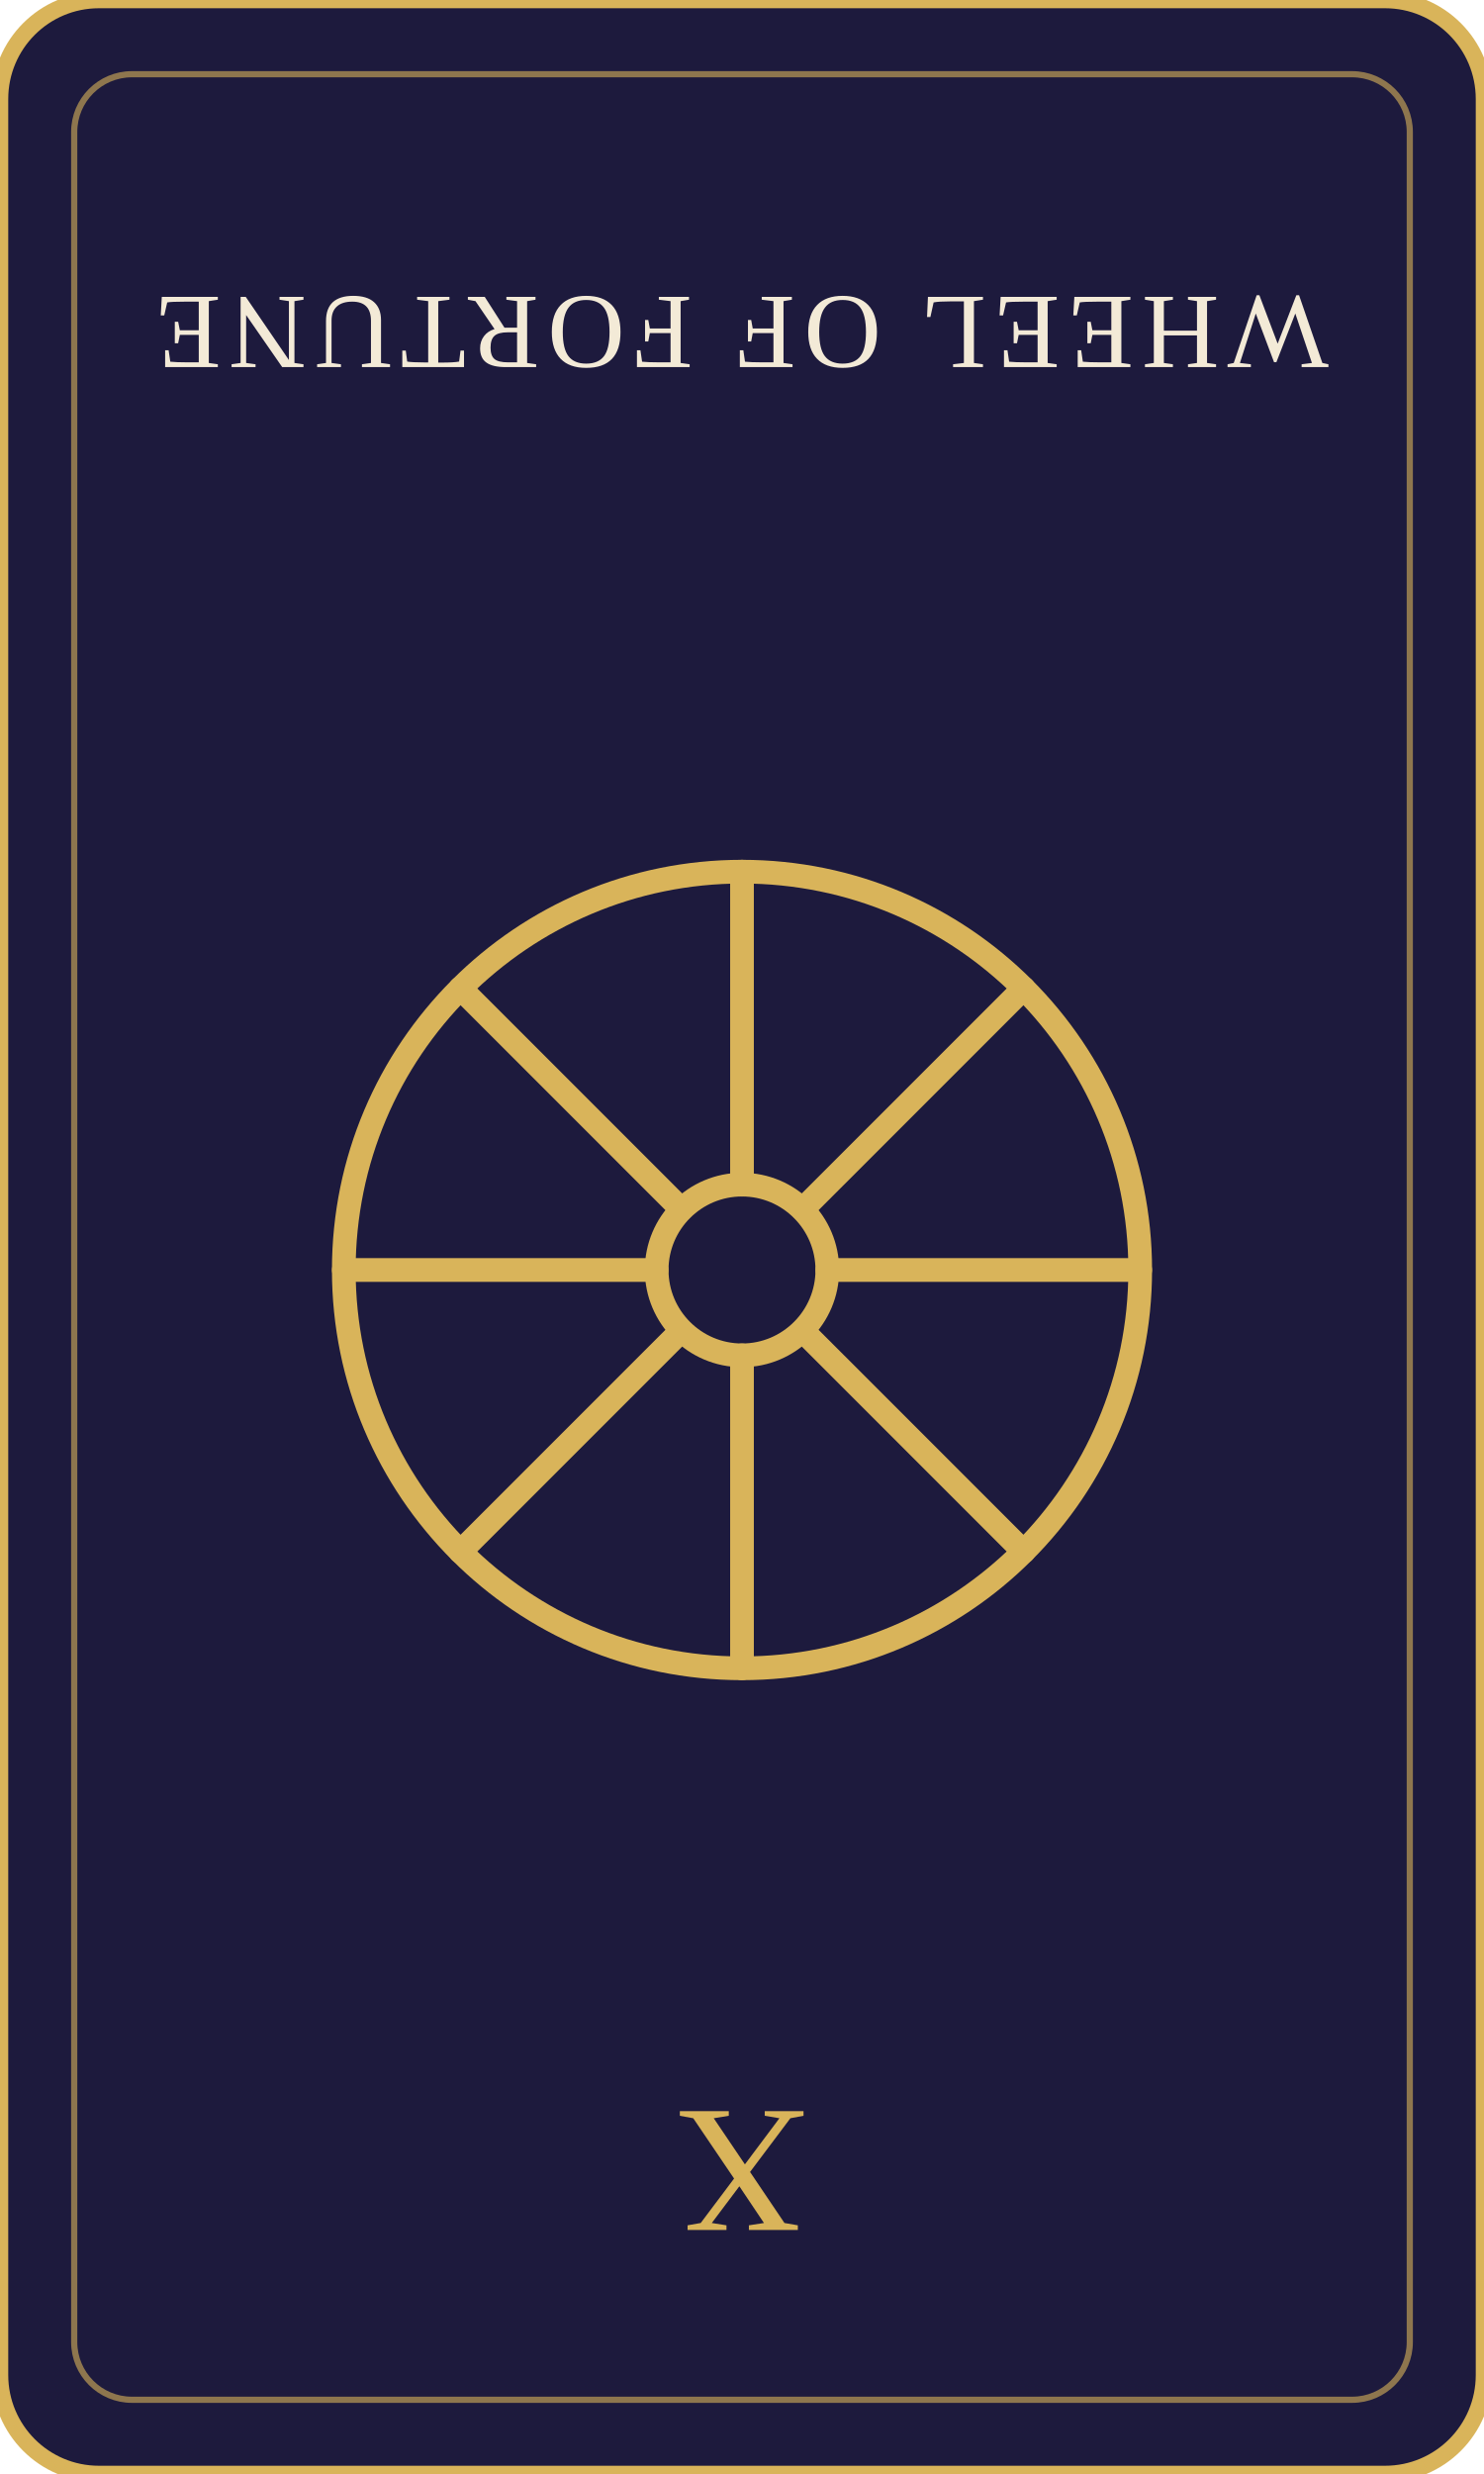
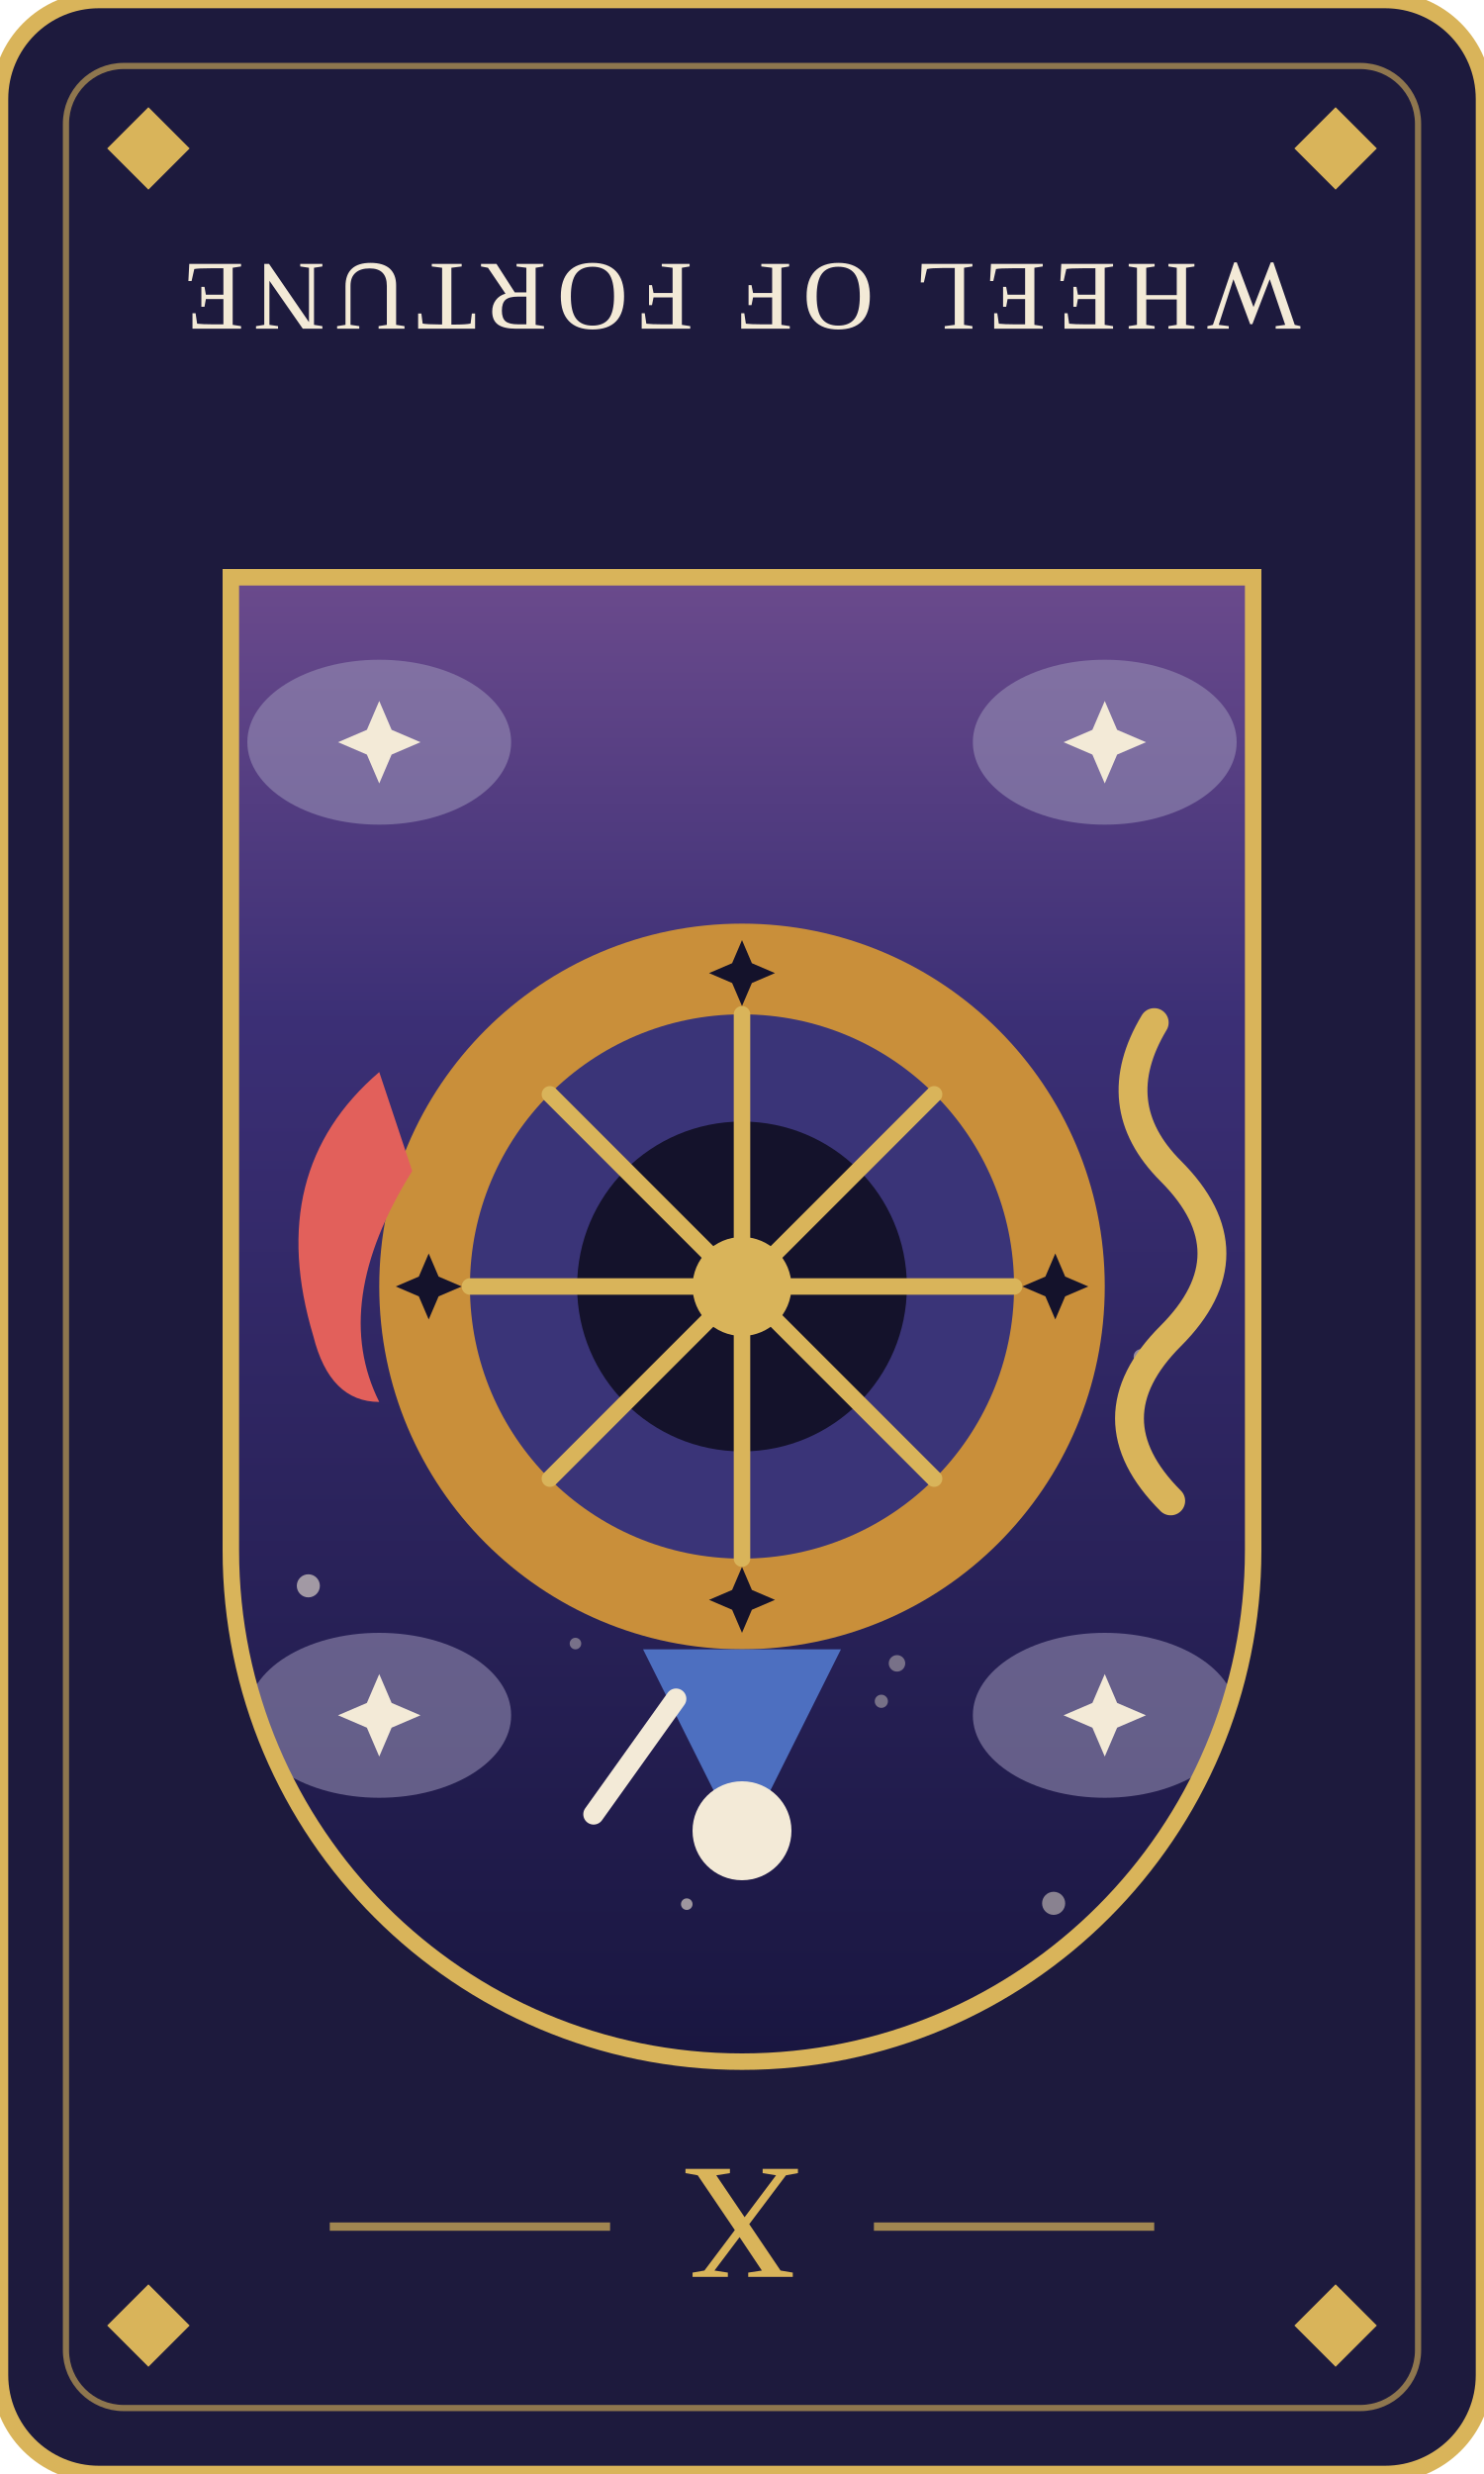
<svg xmlns="http://www.w3.org/2000/svg" width="180" height="300" viewBox="0 0 180 300">
  <g transform="rotate(180 90 150)">
+     <defs>
+       <linearGradient id="ds-sky" x1="0" y1="0" x2="0" y2="1">
+         <stop offset="0" stop-color="#191640" />
+         <stop offset="0.7" stop-color="#3b2f75" />
+         <stop offset="1" stop-color="#6a4a8c" />
+       </linearGradient>
+       <clipPath id="ds-arch">
+         <path d="M-62 78V-40A62 62 0 0 1 62 -40V78Z" />
+       </clipPath>
+     </defs>
    <rect width="180" height="300" rx="12" fill="#1d1a3d" stroke="#d9b45a" stroke-width="2" />
-     <rect x="9" y="9" width="162" height="282" rx="7" fill="none" stroke="#d9b45a" stroke-width="0.75" opacity="0.6" />
-     <text x="90" y="44" font-family="Georgia, 'Times New Roman', serif" font-size="22" font-weight="normal" fill="#d9b45a" text-anchor="middle" letter-spacing="2" opacity="1">X</text>
-     <g transform="translate(90 146) scale(1.15)" fill="none" stroke="#d9b45a" color="#d9b45a" stroke-width="2.5" stroke-linejoin="round" stroke-linecap="round">
-       <circle r="42" />
-       <circle r="9" />
-       <path d="M9 0L42 0M6.4 6.4L29.7 29.7M0 9L0 42M-6.4 6.4L-29.7 29.7M-9 0L-42 0M-6.4 -6.4L-29.7 -29.7M0 -9L0 -42M6.4 -6.4L29.7 -29.7" />
+     <rect x="8" y="8" width="164" height="284" rx="7" fill="none" stroke="#d9b45a" stroke-width="0.75" opacity="0.6" />
+     <path d="M18 13L23 18L18 23L13 18Z" fill="#d9b45a" />
+     <path d="M162 13L167 18L162 23L157 18Z" fill="#d9b45a" />
+     <path d="M18 277L23 282L18 287L13 282Z" fill="#d9b45a" />
+     <path d="M162 277L167 282L162 287L157 282Z" fill="#d9b45a" />
+     <path d="M40 30H74M106 30H140" stroke="#d9b45a" stroke-width="1" opacity="0.7" />
+     <text x="90" y="37" font-family="Georgia, 'Times New Roman', serif" font-size="20" font-weight="normal" fill="#d9b45a" text-anchor="middle" letter-spacing="2" opacity="1">X</text>
+     <g transform="translate(90 152)">
+       <path d="M-62 78V-40A62 62 0 0 1 62 -40V78Z" fill="url(#ds-sky)" />
+       <g clip-path="url(#ds-arch)">
+         <circle cx="17.6" cy="-0.8" r="1.2" fill="#f3ead7" opacity="0.5" />
+         <circle cx="-16.9" cy="-58.3" r="0.8" fill="#f3ead7" opacity="0.4" />
+         <circle cx="20.2" cy="-51.3" r="0.7" fill="#f3ead7" opacity="0.4" />
+         <circle cx="-2.2" cy="-58" r="0.8" fill="#f3ead7" opacity="0.3" />
+         <circle cx="52.8" cy="-2.1" r="0.8" fill="#f3ead7" opacity="0.4" />
+         <circle cx="6.7" cy="-82.9" r="0.7" fill="#f3ead7" opacity="0.6" />
+         <circle cx="54.5" cy="-90.5" r="1.3" fill="#f3ead7" opacity="0.7" />
+         <circle cx="-48.4" cy="-16.5" r="0.9" fill="#f3ead7" opacity="0.5" />
+         <circle cx="-18.8" cy="-53.7" r="1" fill="#f3ead7" opacity="0.4" />
+         <circle cx="18.6" cy="-22.4" r="0.7" fill="#f3ead7" opacity="0.6" />
+         <circle cx="52.6" cy="-44.3" r="1.4" fill="#f3ead7" opacity="0.6" />
+         <circle cx="-19.4" cy="-39.9" r="1.1" fill="#f3ead7" opacity="0.7" />
+         <circle cx="51.5" cy="-6.4" r="1.4" fill="#f3ead7" opacity="0.3" />
+         <circle cx="-37.8" cy="-82.8" r="1.4" fill="#f3ead7" opacity="0.5" />
+         <ellipse cx="-44" cy="-60" rx="16" ry="10" fill="#9a93b8" opacity="0.55" />
+         <polygon points="-44,-65 -42.5,-61.5 -39,-60 -42.5,-58.5 -44,-55 -45.5,-58.5 -49,-60 -45.5,-61.5" fill="#f3ead7" />
+         <ellipse cx="44" cy="-60" rx="16" ry="10" fill="#9a93b8" opacity="0.55" />
+         <polygon points="44,-65 45.5,-61.5 49,-60 45.5,-58.5 44,-55 42.5,-58.5 39,-60 42.5,-61.5" fill="#f3ead7" />
+         <ellipse cx="-44" cy="58" rx="16" ry="10" fill="#9a93b8" opacity="0.55" />
+         <polygon points="-44,53 -42.5,56.5 -39,58 -42.5,59.5 -44,63 -45.5,59.5 -49,58 -45.5,56.5" fill="#f3ead7" />
+         <ellipse cx="44" cy="58" rx="16" ry="10" fill="#9a93b8" opacity="0.55" />
+         <polygon points="44,53 45.5,56.5 49,58 45.5,59.5 44,63 42.5,59.5 39,58 42.5,56.5" fill="#f3ead7" />
+         <circle cx="0" cy="-8" r="44" fill="#c98f3a" />
+         <circle cx="0" cy="-8" r="33" fill="#3a3478" />
+         <circle cx="0" cy="-8" r="20" fill="#14122b" />
+         <path d="M33 -8L-33 -8M23.3 15.3L-23.3 -31.3M0 25L0 -41M-23.3 15.3L23.3 -31.3" fill="none" stroke="#d9b45a" stroke-width="2" stroke-linecap="round" stroke-linejoin="round" />
+         <circle cx="0" cy="-8" r="6" fill="#d9b45a" />
+         <polygon points="0,-50 1.2,-47.2 4,-46 1.2,-44.8 0,-42 -1.2,-44.8 -4,-46 -1.2,-47.2" fill="#14122b" />
+         <polygon points="38,-12 39.2,-9.2 42,-8 39.2,-6.8 38,-4 36.8,-6.8 34,-8 36.8,-9.2" fill="#14122b" />
+         <polygon points="0,26 1.2,28.8 4,30 1.2,31.2 0,34 -1.2,31.2 -4,30 -1.2,28.8" fill="#14122b" />
+         <polygon points="-38,-12 -36.8,-9.2 -34,-8 -36.8,-6.8 -38,-4 -39.2,-6.8 -42,-8 -39.2,-9.2" fill="#14122b" />
+         <path d="M-12 -52L0 -76L12 -52Z" fill="#4d6fc0" />
+         <circle cx="0" cy="-74" r="6" fill="#f3ead7" />
+         <path d="M8 -58L18 -72" fill="none" stroke="#f3ead7" stroke-width="2.5" stroke-linecap="round" stroke-linejoin="round" />
+         <path d="M-52 -34Q-42 -24 -52 -14Q-62 -4 -52 6Q-44 14 -50 24" fill="none" stroke="#d9b45a" stroke-width="3.5" stroke-linecap="round" stroke-linejoin="round" />
+         <path d="M44 18Q58 6 52 -14Q50 -22 44 -22Q50 -10 40 6Z" fill="#e2605b" />
+       </g>
+       <path d="M-62 78V-40A62 62 0 0 1 62 -40V78Z" fill="none" stroke="#d9b45a" stroke-width="2" />
    </g>
-     <text x="90" y="264" font-family="Georgia, 'Times New Roman', serif" font-size="13" font-weight="normal" fill="#f3ead7" text-anchor="middle" letter-spacing="1" opacity="1">WHEEL OF FORTUNE</text>
+     <text x="90" y="268" font-family="Georgia, 'Times New Roman', serif" font-size="12" font-weight="normal" fill="#f3ead7" text-anchor="middle" letter-spacing="1.2" opacity="1">WHEEL OF FORTUNE</text>
  </g>
</svg>
